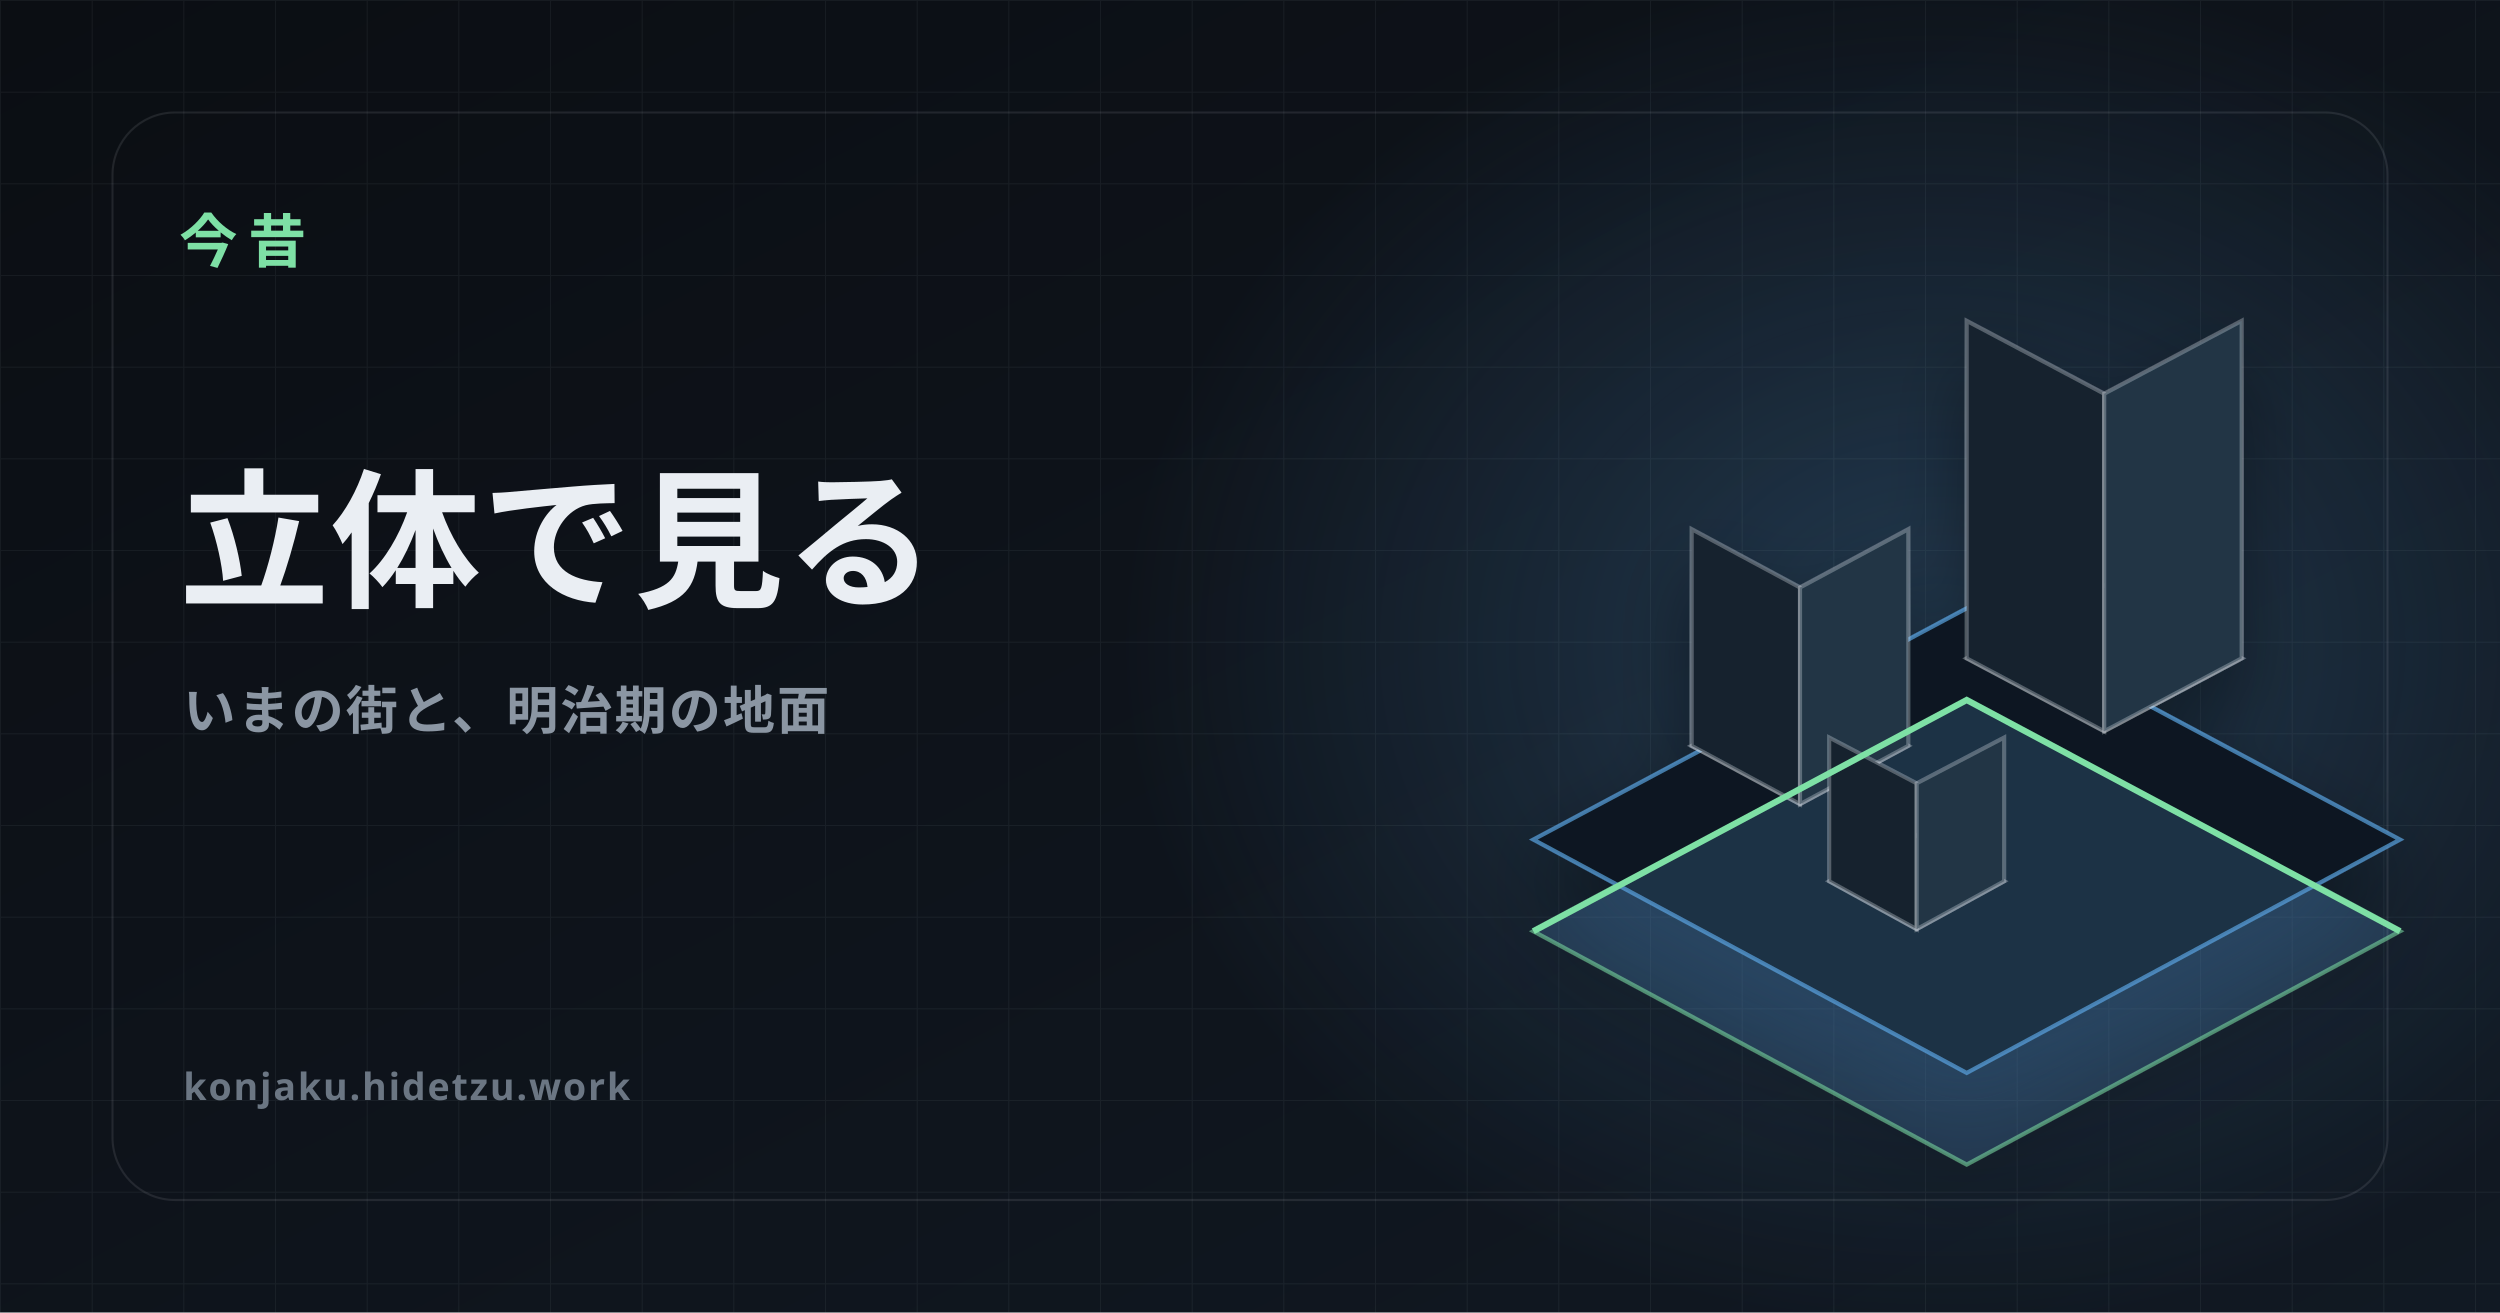
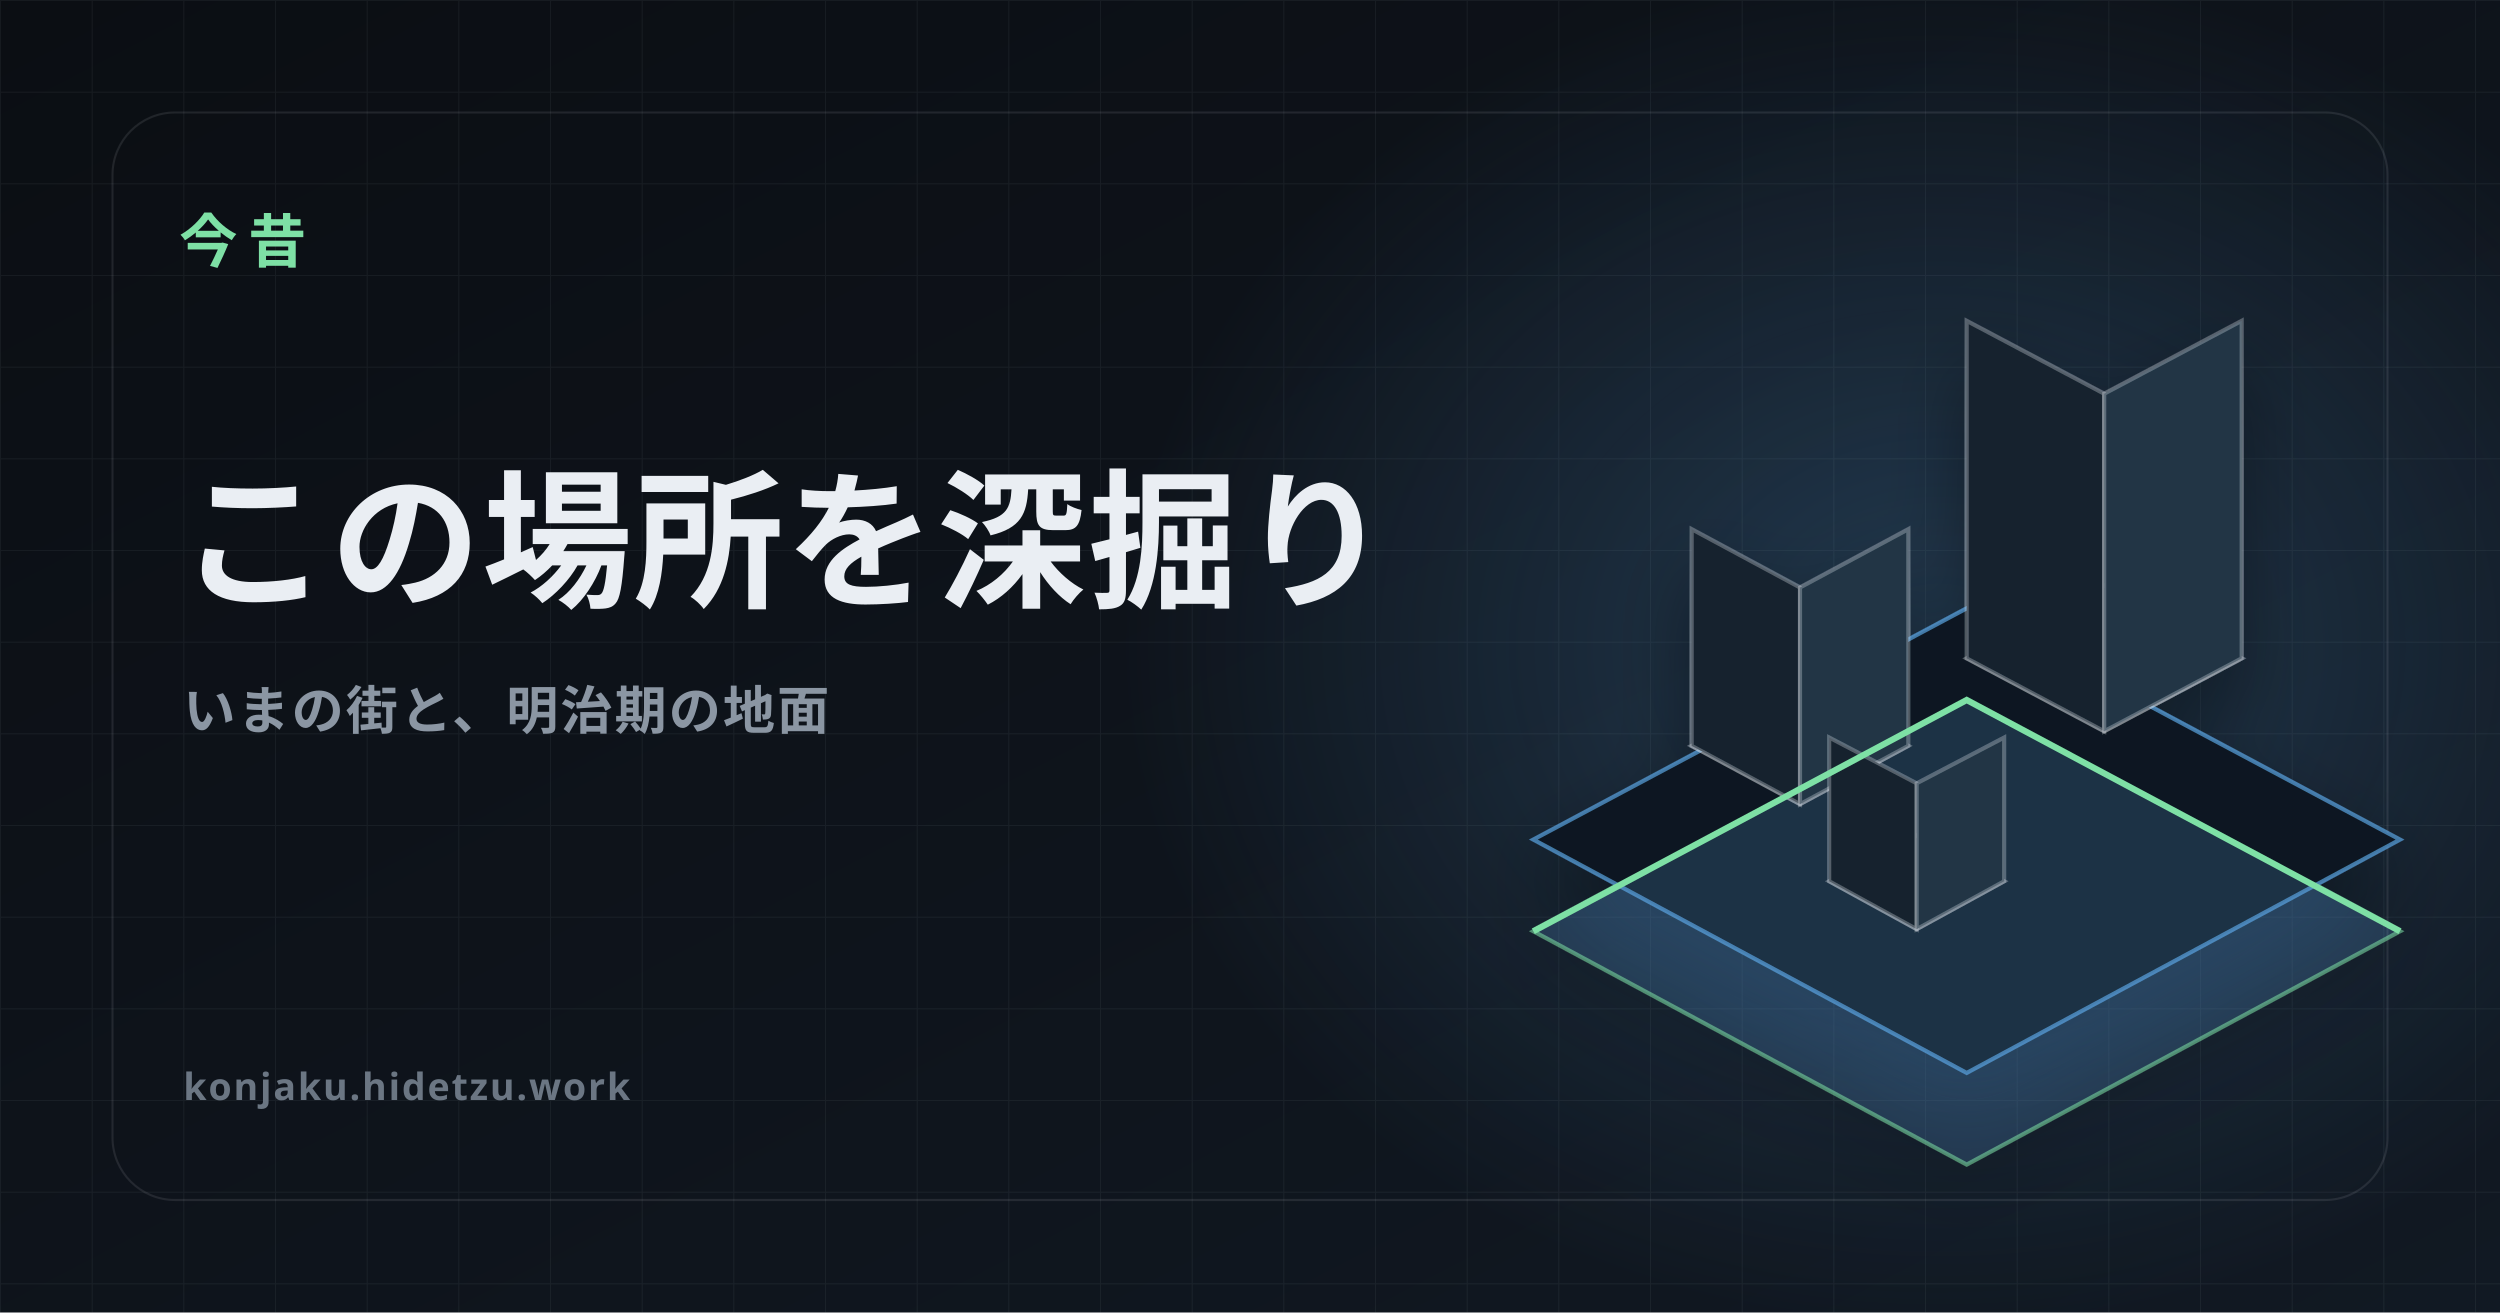
<svg xmlns="http://www.w3.org/2000/svg" width="1200" height="630" viewBox="0 0 1200 630" role="img" aria-labelledby="title desc">
  <defs>
    <linearGradient id="bg" x1="0" y1="0" x2="1" y2="1">
      <stop offset="0" stop-color="#0b0e13" />
      <stop offset="1" stop-color="#111923" />
    </linearGradient>
    <radialGradient id="glow" cx="50%" cy="50%" r="50%">
      <stop offset="0" stop-color="#5ba3e0" stop-opacity=".26" />
      <stop offset="1" stop-color="#5ba3e0" stop-opacity="0" />
    </radialGradient>
    <pattern id="grid" width="44" height="44" patternUnits="userSpaceOnUse">
      <path d="M44 0H0V44" fill="none" stroke="#eaeef3" stroke-opacity=".055" />
    </pattern>
    <filter id="shadow" x="-30%" y="-30%" width="160%" height="160%">
      <feDropShadow dx="0" dy="18" stdDeviation="18" flood-color="#000" flood-opacity=".38" />
    </filter>
  </defs>
  <style>
    text{font-family:"Konjaku OGP",sans-serif;font-weight:700}
    .brand{font-size:28px;letter-spacing:.18em;fill:#7ee0a5}
    .headline{font-size:72px;letter-spacing:.01em;fill:#eaeef3}
    .subtitle{font-size:25px;letter-spacing:.04em;fill:#8b96a3}
    .url{font-size:18px;letter-spacing:.05em;fill:#6b7683}
  </style>
  <rect width="1200" height="630" fill="url(#bg)" />
  <rect width="1200" height="630" fill="url(#grid)" />
  <ellipse cx="930" cy="310" rx="390" ry="330" fill="url(#glow)" />
  <rect x="54" y="54" width="1092" height="522" rx="30" fill="none" stroke="#eaeef3" stroke-opacity=".10" />
  <text x="86" y="126" class="brand">今昔</text>
-   <text x="86" y="286" class="headline">立体で見る</text>
+   <text x="86" y="286" class="headline">この場所を深掘り</text>
  <text x="88" y="350" class="subtitle">いまの街と、明治期の地面</text>
  <text x="88" y="528" class="url">konjaku.hidetzu.work</text>
  <g transform="translate(760 78)" filter="url(#shadow)">
    <path d="M-24 325 184 214l208 111-208 112z" fill="#0d1822" stroke="#5ba3e0" stroke-opacity=".7" stroke-width="2" />
    <path d="M-24 369 184 258l208 111-208 112z" fill="#5ba3e0" fill-opacity=".18" stroke="#7ee0a5" stroke-opacity=".55" stroke-width="2" />
    <g stroke="#eaeef3" stroke-opacity=".3" stroke-width="2">
      <path d="m52 280 52-28 52 28-52 28z" fill="#1a2a37" />
      <path d="m52 280 52 28v-104l-52-28z" fill="#14222e" />
      <path d="m104 308 52-28V176l-52 28z" fill="#203545" />
      <path d="m184 238 66-35 66 35-66 35z" fill="#1a2a37" />
      <path d="m184 238 66 35V111l-66-35z" fill="#14222e" />
      <path d="m250 273 66-35V76l-66 35z" fill="#203545" />
      <path d="m118 345 42-22 42 22-42 23z" fill="#1a2a37" />
      <path d="m118 345 42 23v-70l-42-22z" fill="#14222e" />
      <path d="m160 368 42-23v-69l-42 22z" fill="#203545" />
    </g>
    <path d="M-24 369 184 258l208 111" fill="none" stroke="#7ee0a5" stroke-width="3" />
  </g>
</svg>
